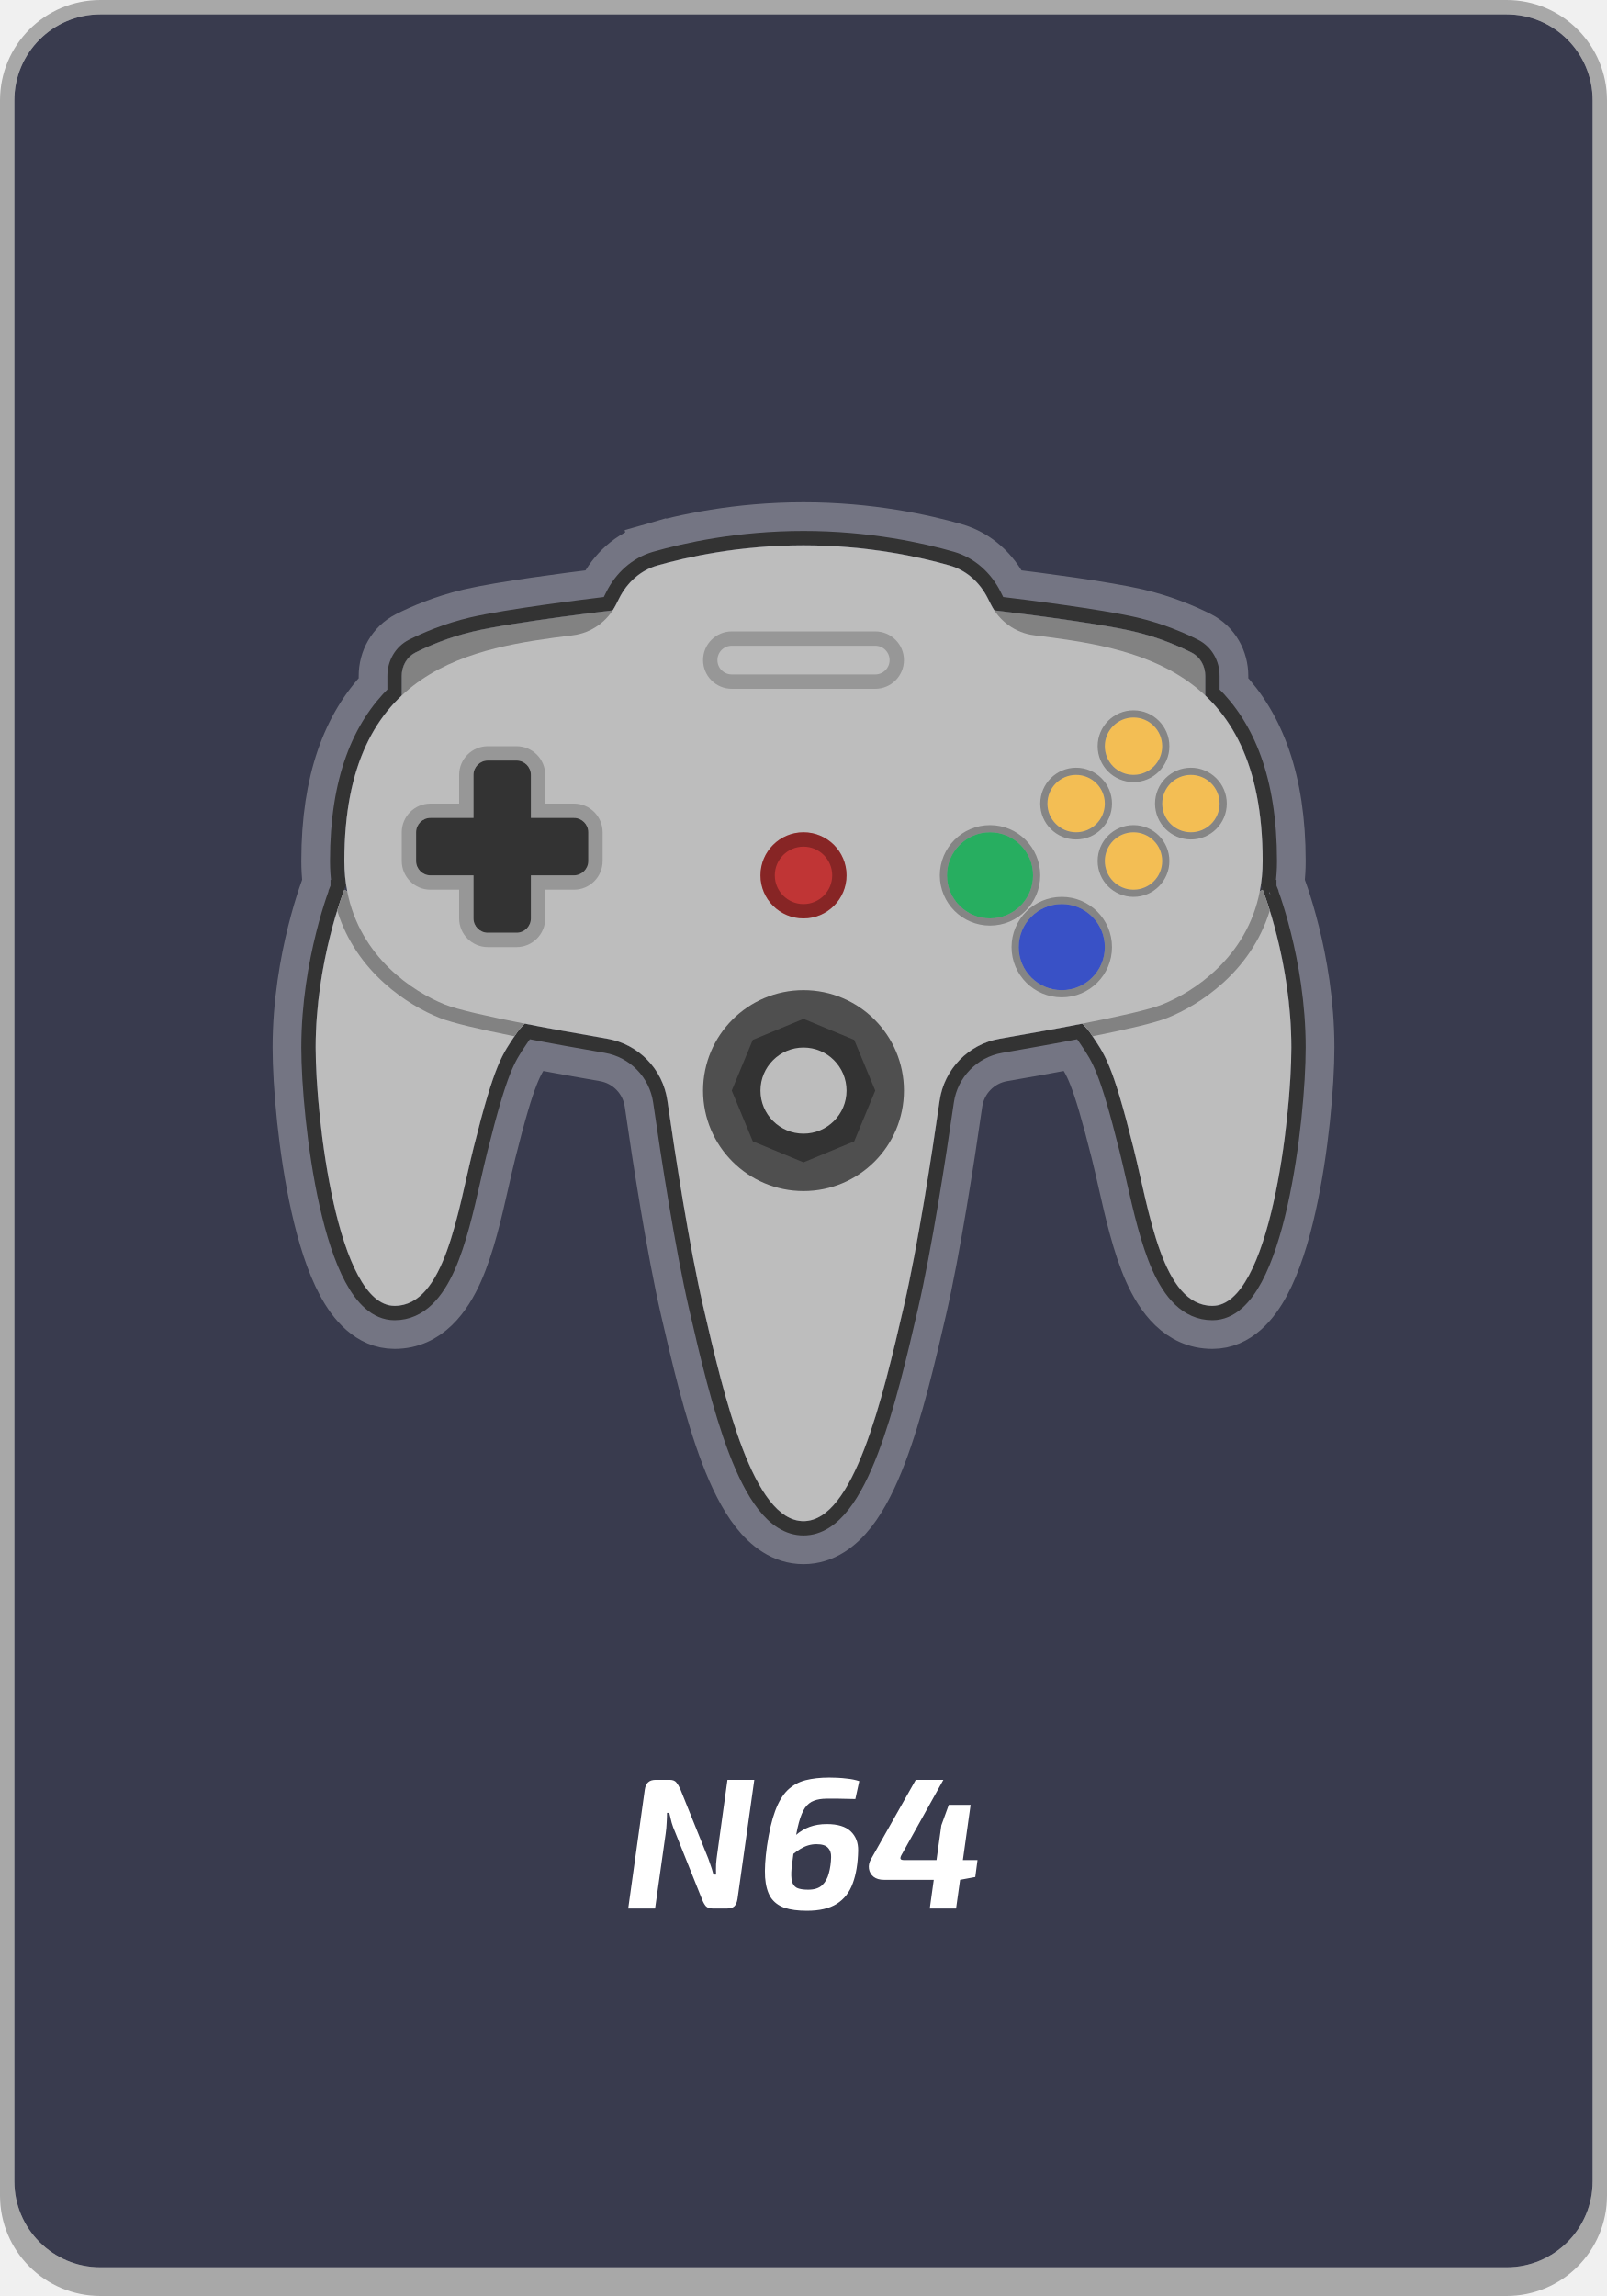
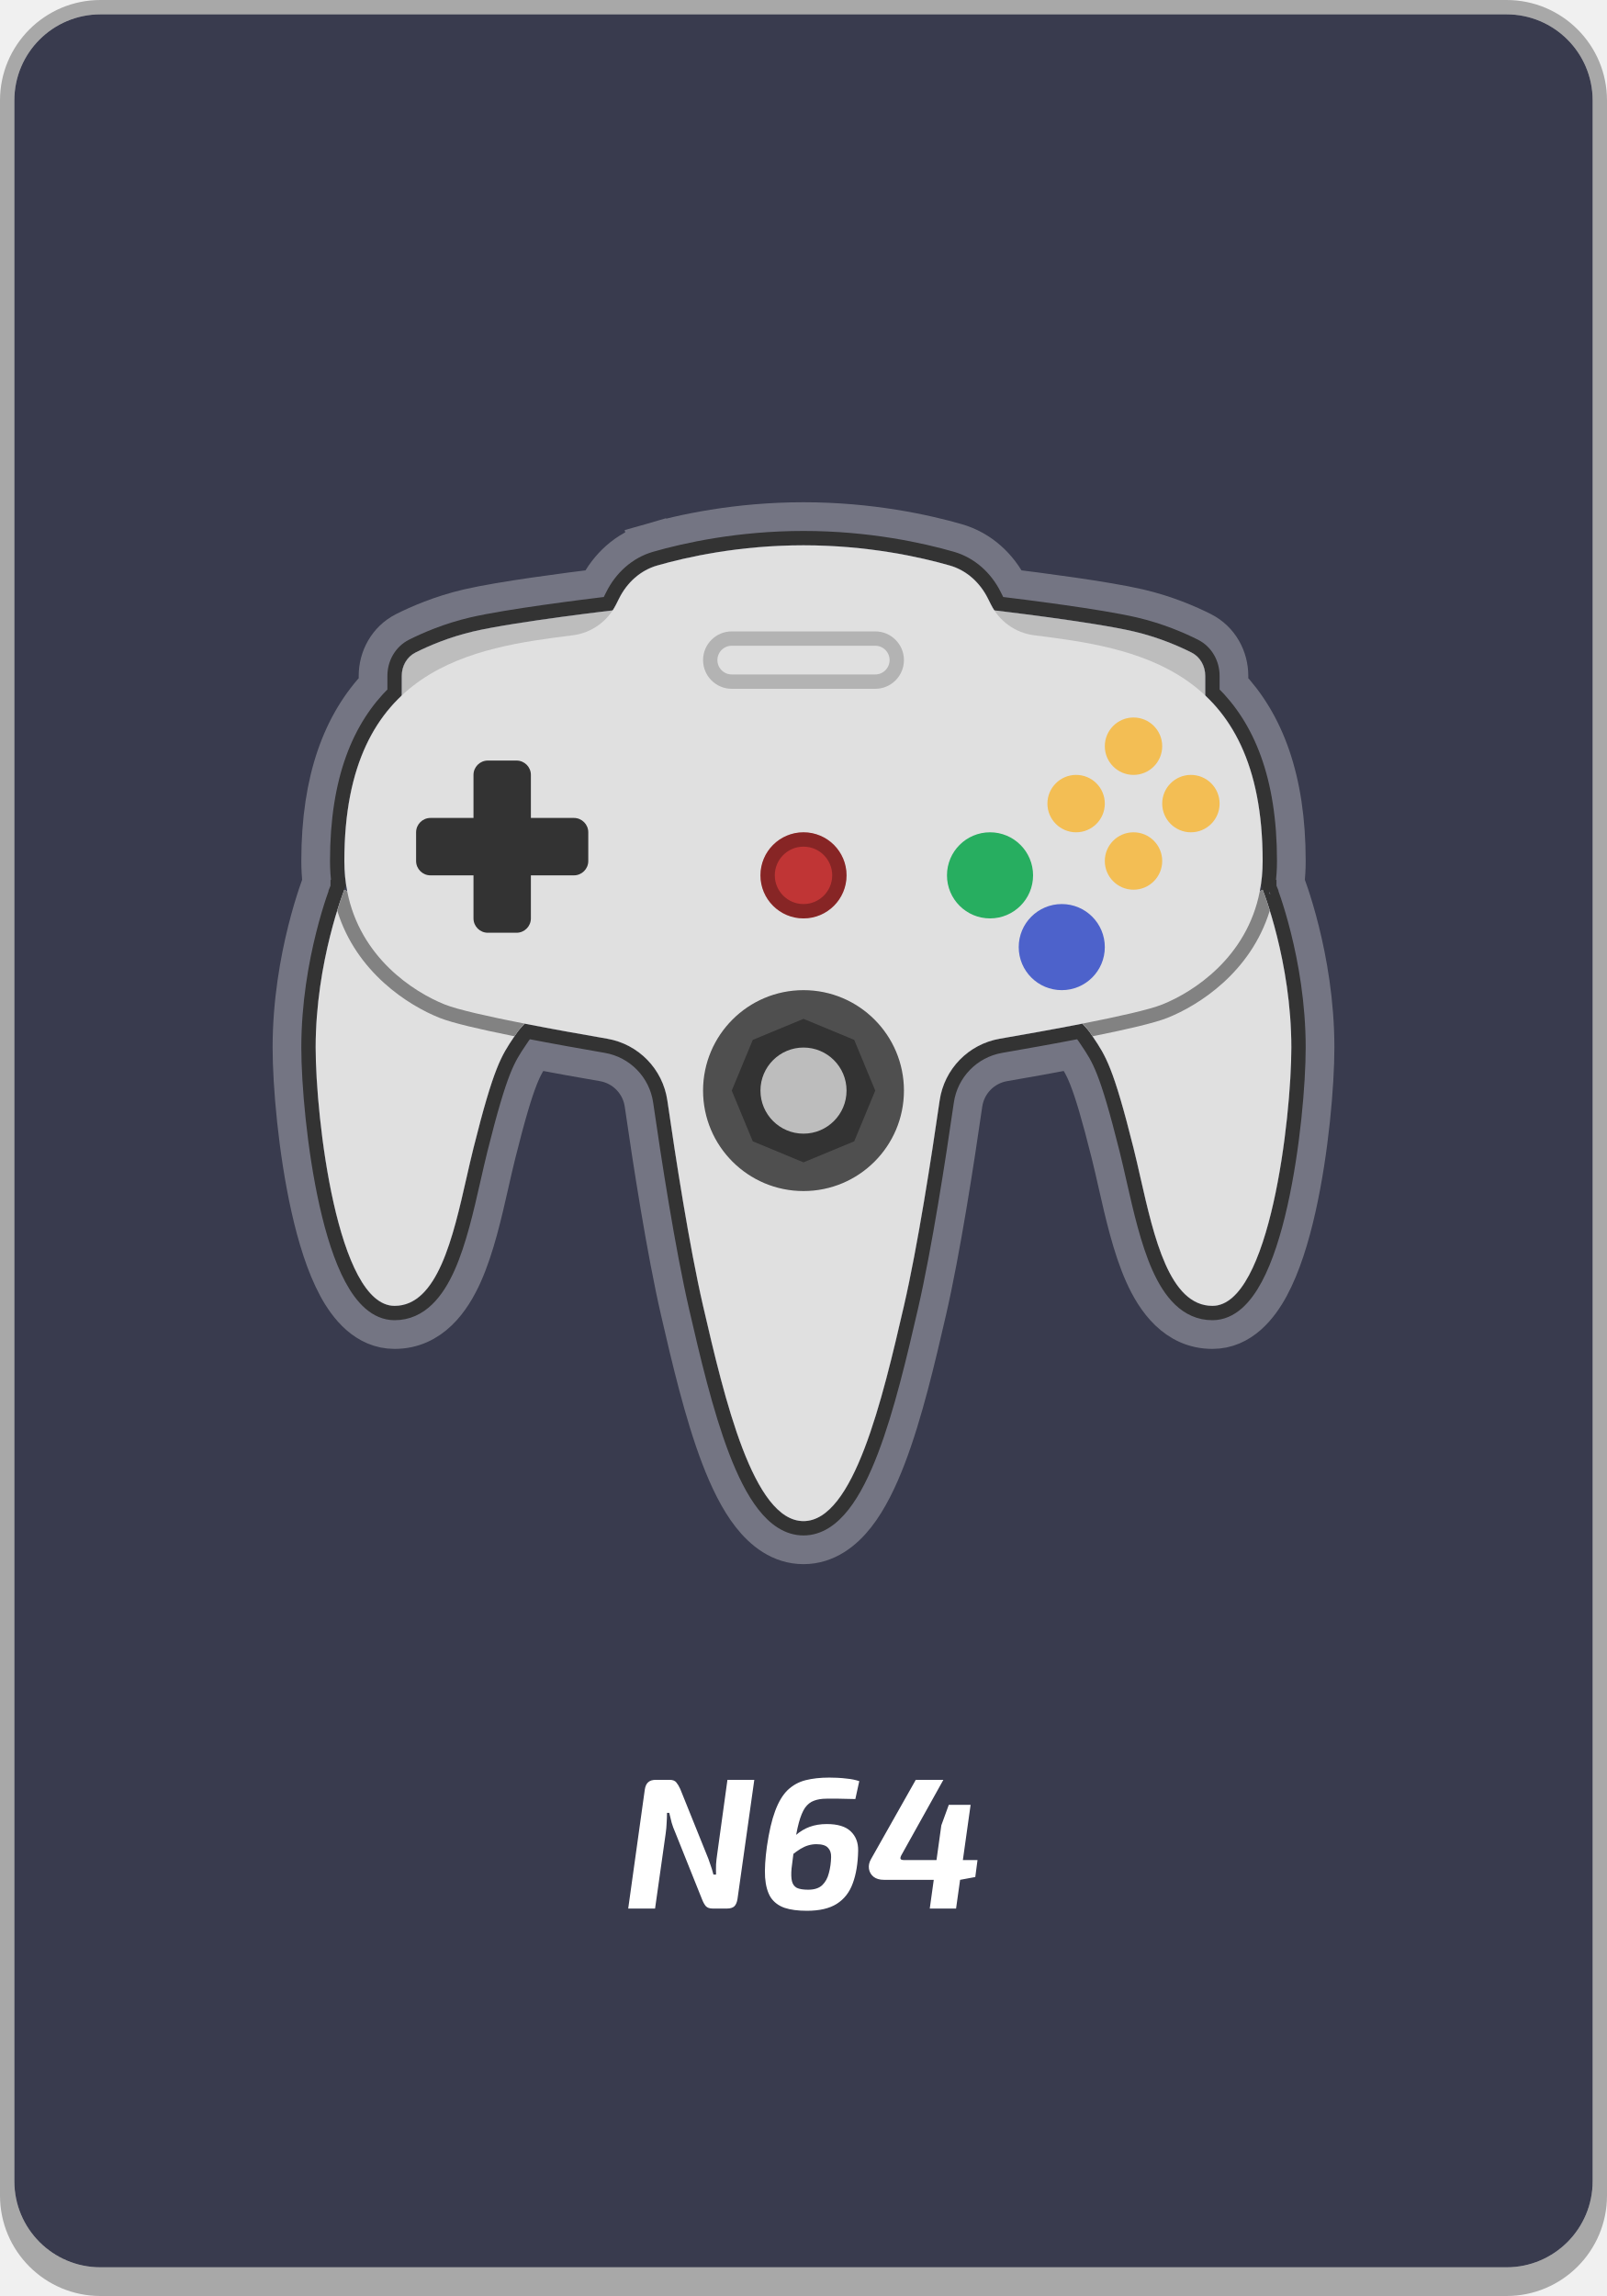
<svg xmlns="http://www.w3.org/2000/svg" width="112" height="160" viewBox="0 0 112 160" fill="none">
  <g clip-path="url(#clip0_113_2281)">
    <path d="M1 7C1 3.686 3.686 1 7 1H105C108.314 1 111 3.686 111 7V152C111 155.314 108.314 158 105 158H7C3.686 158 1 155.314 1 152V7Z" fill="#393B4E" />
    <path fill-rule="evenodd" clip-rule="evenodd" d="M7 0C3.134 0 0 3.134 0 7V153C0 156.866 3.134 160 7 160H105C108.866 160 112 156.866 112 153V7C112 3.134 108.866 0 105 0H7ZM7 1C3.686 1 1 3.686 1 7C1 7 1 7 1 7V152C1 152.165 1.007 152.328 1.02 152.49C1.269 155.575 3.851 158 7 158H105C108.149 158 110.731 155.575 110.98 152.49C110.993 152.328 111 152.165 111 152V7C111 3.686 108.314 1 105 1H7Z" fill="black" fill-opacity="0.3" />
    <path d="M45.389 37.968L45.8 39.399L45.389 37.968C43.752 38.437 42.516 39.615 41.808 41.029L41.754 41.139C39.661 41.395 34.969 42 32.659 42.539C30.783 42.977 29.24 43.651 28.287 44.13C27.113 44.721 26.5 45.914 26.5 47.099V47.841C24.015 50.443 22.5 54.311 22.5 60C22.5 60.516 22.53 61.015 22.586 61.497L22.578 61.519C22.56 61.564 22.536 61.627 22.506 61.708C22.447 61.87 22.363 62.104 22.265 62.401C22.067 62.994 21.805 63.844 21.545 64.886C21.025 66.964 20.5 69.841 20.5 73C20.5 75.536 20.885 80.147 21.787 84.156C22.235 86.15 22.834 88.099 23.632 89.583C24.373 90.961 25.599 92.5 27.5 92.5C29.963 92.5 31.345 90.502 32.143 88.71C32.965 86.863 33.499 84.513 33.958 82.489L33.978 82.4C34.141 81.681 34.296 80.999 34.455 80.364C35.157 77.555 35.622 76.029 36.004 75.06C36.362 74.148 36.644 73.729 37.067 73.102L37.068 73.1L37.069 73.099L37.069 73.098C37.096 73.058 37.124 73.017 37.152 72.975C38.848 73.299 40.595 73.61 42.067 73.863C43.608 74.129 44.804 75.359 45.027 76.907C45.593 80.834 46.562 87.105 47.538 91.337C48.283 94.562 49.18 98.42 50.349 101.474C50.932 102.996 51.62 104.423 52.459 105.495C53.288 106.554 54.456 107.5 56 107.5C57.544 107.5 58.712 106.554 59.541 105.495C60.38 104.423 61.068 102.996 61.651 101.474C62.82 98.42 63.717 94.562 64.462 91.337C65.438 87.105 66.406 80.834 66.973 76.907C67.196 75.359 68.392 74.129 69.933 73.863C71.405 73.61 73.152 73.299 74.848 72.975C74.877 73.018 74.905 73.06 74.932 73.1L74.933 73.102C75.356 73.729 75.638 74.148 75.996 75.06C76.378 76.029 76.843 77.555 77.545 80.364C77.704 80.999 77.859 81.681 78.022 82.4L78.042 82.489C78.501 84.513 79.035 86.863 79.857 88.71C80.655 90.502 82.037 92.5 84.5 92.5C86.401 92.5 87.626 90.961 88.368 89.583C89.166 88.099 89.765 86.15 90.213 84.156C91.115 80.147 91.5 75.536 91.5 73C91.5 69.841 90.975 66.964 90.455 64.886C90.195 63.844 89.933 62.994 89.736 62.401C89.636 62.104 89.553 61.87 89.493 61.708C89.464 61.627 89.44 61.564 89.422 61.519L89.414 61.497C89.47 61.015 89.5 60.516 89.5 60C89.5 54.311 87.985 50.443 85.5 47.841V47.099C85.5 45.914 84.887 44.721 83.713 44.13C82.76 43.651 81.217 42.977 79.341 42.539C77.031 42 72.339 41.395 70.246 41.139L70.192 41.029C69.484 39.615 68.248 38.437 66.611 37.968C64.462 37.351 60.658 36.5 56 36.5C51.342 36.5 47.538 37.351 45.389 37.968Z" stroke="white" stroke-opacity="0.3" stroke-width="3" stroke-linecap="round" />
    <path d="M88.464 61.815C88.464 61.815 88.464 61.814 88.355 61.858L88.464 61.814L88.389 61.627C88.462 61.108 88.5 60.566 88.5 60C88.5 54.278 86.923 50.619 84.5 48.252V47.099C84.5 46.247 84.062 45.425 83.263 45.023C82.358 44.568 80.891 43.928 79.114 43.513C76.643 42.937 71.3 42.272 69.598 42.067C69.567 42.013 69.538 41.958 69.51 41.902L69.297 41.477C68.697 40.275 67.665 39.31 66.335 38.929C64.249 38.33 60.54 37.5 56 37.5C51.46 37.5 47.752 38.33 45.665 38.929C44.335 39.31 43.303 40.275 42.703 41.477L42.49 41.902C42.462 41.958 42.432 42.013 42.402 42.067C40.7 42.272 35.357 42.937 32.886 43.513C31.109 43.928 29.642 44.568 28.737 45.023C27.938 45.425 27.5 46.247 27.5 47.099V48.252C25.077 50.619 23.5 54.278 23.5 60C23.5 60.566 23.538 61.108 23.611 61.627L23.536 61.814L23.645 61.858C23.645 61.858 23.645 61.858 23.646 61.858C23.536 61.814 23.536 61.815 23.536 61.815L23.535 61.815L23.535 61.816L23.534 61.819L23.529 61.832L23.511 61.878C23.495 61.918 23.473 61.977 23.445 62.054C23.389 62.207 23.309 62.43 23.213 62.717C23.022 63.29 22.768 64.115 22.515 65.129C22.008 67.155 21.5 69.947 21.5 73C21.5 75.469 21.878 80.006 22.762 83.936C23.203 85.898 23.778 87.743 24.513 89.109C25.229 90.44 26.2 91.5 27.5 91.5C29.317 91.5 30.456 90.041 31.23 88.303C32.011 86.547 32.527 84.275 32.996 82.211L33.003 82.179C33.166 81.462 33.323 80.769 33.485 80.121C34.189 77.306 34.667 75.727 35.073 74.694C35.472 73.68 35.801 73.191 36.238 72.542L36.239 72.541L36.239 72.541L36.24 72.54C36.24 72.54 36.24 72.54 36.24 72.54C36.296 72.456 36.355 72.368 36.416 72.277C36.49 72.166 36.601 72.03 36.739 71.877C38.608 72.241 40.593 72.594 42.237 72.878C44.205 73.217 45.732 74.787 46.017 76.764C46.584 80.693 47.547 86.926 48.513 91.112C49.261 94.354 50.143 98.14 51.283 101.116C51.852 102.603 52.498 103.922 53.247 104.878C53.992 105.83 54.902 106.5 56 106.5C57.098 106.5 58.008 105.83 58.753 104.878C59.502 103.922 60.148 102.603 60.717 101.116C61.857 98.14 62.739 94.354 63.487 91.112C64.453 86.926 65.416 80.693 65.983 76.764C66.268 74.787 67.795 73.217 69.763 72.878C71.407 72.594 73.392 72.241 75.261 71.877C75.399 72.03 75.51 72.166 75.584 72.277C75.645 72.369 75.704 72.457 75.761 72.541L75.762 72.542C76.198 73.191 76.528 73.68 76.927 74.694C77.333 75.727 77.811 77.306 78.515 80.121C78.677 80.769 78.834 81.462 78.997 82.179L79.004 82.211C79.473 84.275 79.989 86.547 80.77 88.303C81.544 90.041 82.683 91.5 84.5 91.5C85.8 91.5 86.771 90.44 87.487 89.109C88.222 87.743 88.797 85.898 89.238 83.936C90.122 80.006 90.5 75.469 90.5 73C90.5 69.947 89.992 67.155 89.485 65.129C89.232 64.115 88.978 63.29 88.787 62.717C88.691 62.43 88.612 62.207 88.555 62.054C88.527 61.977 88.505 61.918 88.489 61.878L88.471 61.832L88.466 61.819L88.465 61.816L88.465 61.815L88.464 61.815Z" stroke="#333333" stroke-linecap="round" />
-     <path d="M28 47.099C28 46.414 28.35 45.778 28.961 45.47C29.843 45.027 31.272 44.403 33 44C35.929 43.317 43 42.5 43 42.5V49H28V47.099Z" fill="#828282" />
-     <path d="M84 47.099C84 46.414 83.65 45.778 83.039 45.47C82.157 45.027 80.728 44.403 79 44C76.071 43.317 69 42.5 69 42.5V49H84V47.099Z" fill="#828282" />
-     <path d="M22 73C22 67 24 62 24 62L38 70C38 70 36.484 71.273 36 72C35 73.5 34.5 74 33 80C31.882 84.472 31 91 27.5 91C23.5 91 22 77.871 22 73Z" fill="#BDBDBD" />
-     <path d="M90 73C90 67 88 62 88 62L74 70C74 70 75.516 71.273 76 72C77 73.5 77.5 74 79 80C80.118 84.472 81 91 84.5 91C88.5 91 90 77.871 90 73Z" fill="#BDBDBD" />
-     <path fill-rule="evenodd" clip-rule="evenodd" d="M56 38C51.519 38 47.858 38.819 45.803 39.409C44.626 39.747 43.697 40.605 43.15 41.7L42.937 42.125C42.35 43.3 41.224 44.107 39.922 44.27C33.02 45.134 24 46.417 24 60C24 66 28.5 69 31 70C32.618 70.647 38.426 71.713 42.322 72.385C44.503 72.761 46.196 74.502 46.512 76.693C47.079 80.623 48.039 86.837 49 91C50.5 97.5 52.5 106 56 106C59.5 106 61.5 97.5 63 91C63.961 86.837 64.921 80.623 65.488 76.693C65.804 74.502 67.497 72.761 69.678 72.385C73.574 71.713 79.382 70.647 81 70C83.5 69 88 66 88 60C88 46.417 78.98 45.134 72.078 44.27C70.776 44.107 69.65 43.3 69.063 42.125L68.85 41.7C68.302 40.605 67.374 39.747 66.197 39.409C64.142 38.819 60.481 38 56 38Z" fill="#BDBDBD" />
+     <path d="M28 47.099C28 46.414 28.35 45.778 28.961 45.47C29.843 45.027 31.272 44.403 33 44C35.929 43.317 43 42.5 43 42.5V49H28V47.099Z" fill="#BDBDBD" />
+     <path d="M84 47.099C84 46.414 83.65 45.778 83.039 45.47C82.157 45.027 80.728 44.403 79 44C76.071 43.317 69 42.5 69 42.5V49H84V47.099Z" fill="#BDBDBD" />
+     <path d="M45.803 39.409C47.858 38.819 51.519 38 56 38C60.481 38 64.142 38.819 66.197 39.409C67.374 39.747 68.302 40.605 68.85 41.7L69.063 42.125C69.65 43.3 70.776 44.107 72.078 44.27C78.98 45.134 88 46.417 88 60C88 60.751 87.93 61.455 87.801 62.114L88 62C88 62 90 67 90 73C90 77.871 88.5 91 84.5 91C81.512 91 80.432 86.243 79.485 82.068C79.322 81.353 79.164 80.654 79 80C77.591 74.362 77.064 73.58 76.176 72.262C76.119 72.177 76.06 72.091 76 72C75.87 71.805 75.667 71.572 75.438 71.334C73.496 71.714 71.4 72.088 69.678 72.385C67.497 72.761 65.804 74.502 65.488 76.693C64.921 80.623 63.961 86.837 63 91C61.5 97.5 59.5 106 56 106C52.5 106 50.5 97.5 49 91C48.039 86.837 47.079 80.623 46.512 76.693C46.196 74.502 44.503 72.761 42.322 72.385C40.6 72.088 38.504 71.714 36.562 71.334C36.333 71.572 36.13 71.805 36 72C35.94 72.09 35.882 72.177 35.825 72.261L35.824 72.262C34.936 73.58 34.41 74.362 33 80C32.836 80.654 32.678 81.353 32.515 82.068C31.568 86.243 30.488 91 27.5 91C23.5 91 22 77.871 22 73C22 67 24 62 24 62L24.199 62.114C24.07 61.455 24 60.751 24 60C24 46.417 33.02 45.134 39.922 44.27C41.224 44.107 42.35 43.3 42.937 42.125L43.15 41.7C43.697 40.605 44.626 39.747 45.803 39.409Z" fill="#E0E0E0" />
    <path d="M35.857 72.213C35.774 72.197 35.691 72.18 35.609 72.164C33.497 71.738 31.54 71.293 30.629 70.928C28.475 70.067 24.828 67.774 23.502 63.453C23.788 62.531 24 62 24 62L24.199 62.114C25.095 66.719 28.813 69.125 31 70C31.903 70.361 34.11 70.853 36.562 71.334C36.333 71.572 36.13 71.805 36 72C35.951 72.073 35.904 72.144 35.857 72.213Z" fill="#828282" />
    <path d="M88.498 63.453C87.172 67.774 83.525 70.067 81.371 70.928C80.46 71.293 78.503 71.738 76.391 72.164C76.309 72.18 76.226 72.197 76.143 72.213C76.097 72.144 76.049 72.073 76 72C75.87 71.805 75.667 71.572 75.438 71.334C77.89 70.853 80.097 70.361 81 70C83.187 69.125 86.905 66.719 87.801 62.114L88 62C88 62 88.212 62.531 88.498 63.453Z" fill="#828282" />
    <path d="M34 53C33.448 53 33 53.448 33 54V57H30C29.448 57 29 57.448 29 58V60C29 60.552 29.448 61 30 61H33V64C33 64.552 33.448 65 34 65H36C36.552 65 37 64.552 37 64V61H40C40.552 61 41 60.552 41 60V58C41 57.448 40.552 57 40 57H37V54C37 53.448 36.552 53 36 53H34Z" fill="#333333" />
-     <path d="M34 52.5C33.172 52.5 32.5 53.172 32.5 54V56.5H30C29.172 56.5 28.5 57.172 28.5 58V60C28.5 60.828 29.172 61.5 30 61.5H32.5V64C32.5 64.828 33.172 65.5 34 65.5H36C36.828 65.5 37.5 64.828 37.5 64V61.5H40C40.828 61.5 41.5 60.828 41.5 60V58C41.5 57.172 40.828 56.5 40 56.5H37.5V54C37.5 53.172 36.828 52.5 36 52.5H34Z" stroke="black" stroke-opacity="0.2" />
    <circle cx="56" cy="61" r="3" fill="#C03535" />
    <circle cx="56" cy="61" r="2.5" stroke="black" stroke-opacity="0.3" />
    <circle cx="69" cy="61" r="3" fill="#27AE60" />
-     <circle cx="74" cy="66" r="3" fill="#3951C6" />
-     <path d="M69 64.25C70.795 64.25 72.25 62.795 72.25 61C72.25 59.205 70.795 57.75 69 57.75C67.205 57.75 65.75 59.205 65.75 61C65.75 62.795 67.205 64.25 69 64.25ZM74 69.25C75.795 69.25 77.25 67.795 77.25 66C77.25 64.205 75.795 62.75 74 62.75C72.205 62.75 70.75 64.205 70.75 66C70.75 67.795 72.205 69.25 74 69.25Z" stroke="black" stroke-opacity="0.3" stroke-width="0.5" />
+     <circle cx="74" cy="66" r="3" fill="#4D62CB" />
    <path d="M79 54C80.105 54 81 53.105 81 52C81 50.895 80.105 50 79 50C77.895 50 77 50.895 77 52C77 53.105 77.895 54 79 54Z" fill="#F3BE54" />
    <path d="M79 62C80.105 62 81 61.105 81 60C81 58.895 80.105 58 79 58C77.895 58 77 58.895 77 60C77 61.105 77.895 62 79 62Z" fill="#F3BE54" />
    <path d="M77 56C77 57.105 76.105 58 75 58C73.895 58 73 57.105 73 56C73 54.895 73.895 54 75 54C76.105 54 77 54.895 77 56Z" fill="#F3BE54" />
    <path d="M83 58C84.105 58 85 57.105 85 56C85 54.895 84.105 54 83 54C81.895 54 81 54.895 81 56C81 57.105 81.895 58 83 58Z" fill="#F3BE54" />
-     <path d="M79 54.25C80.243 54.25 81.25 53.243 81.25 52C81.25 50.757 80.243 49.75 79 49.75C77.757 49.75 76.75 50.757 76.75 52C76.75 53.243 77.757 54.25 79 54.25ZM79 62.25C80.243 62.25 81.25 61.243 81.25 60C81.25 58.757 80.243 57.75 79 57.75C77.757 57.75 76.75 58.757 76.75 60C76.75 61.243 77.757 62.25 79 62.25ZM75 58.25C76.243 58.25 77.25 57.243 77.25 56C77.25 54.757 76.243 53.75 75 53.75C73.757 53.75 72.75 54.757 72.75 56C72.75 57.243 73.757 58.25 75 58.25ZM83 58.25C84.243 58.25 85.25 57.243 85.25 56C85.25 54.757 84.243 53.75 83 53.75C81.757 53.75 80.75 54.757 80.75 56C80.75 57.243 81.757 58.25 83 58.25Z" stroke="black" stroke-opacity="0.3" stroke-width="0.5" />
    <circle cx="56" cy="76" r="7" fill="#4F4F4F" />
    <path d="M56 71L59.535 72.465L61 76L59.535 79.535L56 81L52.465 79.535L51 76L52.465 72.465L56 71Z" fill="#333333" />
    <circle cx="56" cy="76" r="3" fill="#BDBDBD" />
    <rect x="49.5" y="44.5" width="13" height="3" rx="1.5" stroke="black" stroke-opacity="0.2" />
    <path d="M52.571 124.03L51.401 132.324C51.366 132.558 51.293 132.731 51.18 132.844C51.067 132.948 50.894 133 50.66 133H49.672C49.455 133 49.295 132.944 49.191 132.831C49.096 132.718 49.009 132.562 48.931 132.363L47.046 127.657C46.959 127.466 46.881 127.254 46.812 127.02C46.751 126.786 46.695 126.556 46.643 126.331H46.487C46.487 126.565 46.478 126.803 46.461 127.046C46.452 127.28 46.431 127.518 46.396 127.761L45.655 133H43.783L44.94 124.706C44.975 124.472 45.053 124.303 45.174 124.199C45.295 124.086 45.473 124.03 45.707 124.03H46.669C46.886 124.03 47.042 124.091 47.137 124.212C47.232 124.325 47.323 124.476 47.41 124.667L49.243 129.217C49.33 129.416 49.412 129.637 49.49 129.88C49.577 130.114 49.655 130.365 49.724 130.634H49.906C49.897 130.374 49.897 130.131 49.906 129.906C49.923 129.681 49.949 129.451 49.984 129.217L50.699 124.03H52.571ZM57.794 123.874C57.933 123.874 58.115 123.878 58.34 123.887C58.566 123.896 58.813 123.917 59.081 123.952C59.35 123.978 59.619 124.034 59.887 124.121L59.614 125.369C59.389 125.36 59.185 125.356 59.003 125.356C58.821 125.347 58.626 125.343 58.418 125.343C58.21 125.343 57.946 125.343 57.625 125.343C57.27 125.343 56.971 125.391 56.728 125.486C56.486 125.573 56.278 125.737 56.104 125.98C55.94 126.223 55.797 126.569 55.675 127.02C55.554 127.462 55.446 128.043 55.35 128.762C55.272 129.343 55.212 129.824 55.168 130.205C55.134 130.578 55.142 130.872 55.194 131.089C55.246 131.306 55.359 131.462 55.532 131.557C55.714 131.644 55.979 131.687 56.325 131.687C56.75 131.687 57.075 131.583 57.3 131.375C57.526 131.158 57.682 130.877 57.768 130.53C57.864 130.175 57.916 129.802 57.924 129.412C57.933 129.135 57.859 128.918 57.703 128.762C57.556 128.597 57.287 128.515 56.897 128.515C56.516 128.515 56.148 128.623 55.792 128.84C55.437 129.057 55.03 129.382 54.57 129.815L54.531 128.97C54.835 128.528 55.138 128.173 55.441 127.904C55.745 127.635 56.074 127.436 56.429 127.306C56.785 127.176 57.183 127.111 57.625 127.111C58.379 127.111 58.934 127.28 59.289 127.618C59.645 127.956 59.818 128.402 59.809 128.957C59.792 129.858 59.666 130.621 59.432 131.245C59.207 131.869 58.834 132.346 58.314 132.675C57.803 132.996 57.11 133.156 56.234 133.156C55.61 133.156 55.09 133.087 54.674 132.948C54.258 132.801 53.938 132.558 53.712 132.22C53.496 131.873 53.366 131.41 53.322 130.829C53.288 130.248 53.331 129.525 53.452 128.658C53.6 127.644 53.79 126.825 54.024 126.201C54.258 125.568 54.549 125.083 54.895 124.745C55.251 124.407 55.667 124.177 56.143 124.056C56.62 123.935 57.17 123.874 57.794 123.874ZM65.749 124.03L62.85 129.23C62.772 129.36 62.742 129.46 62.759 129.529C62.785 129.59 62.863 129.62 62.993 129.62H68.128L67.972 130.803L66.919 130.998H61.602C61.307 130.998 61.069 130.929 60.887 130.79C60.705 130.643 60.597 130.456 60.562 130.231C60.528 130.006 60.575 129.78 60.705 129.555L63.825 124.03H65.749ZM67.647 125.772L66.633 133H64.8L65.606 127.202L66.126 125.772H67.647Z" fill="white" />
  </g>
  <defs>
    <clipPath id="clip0_113_2281">
      <rect width="112" height="160" rx="6" fill="white" />
    </clipPath>
  </defs>
</svg>
